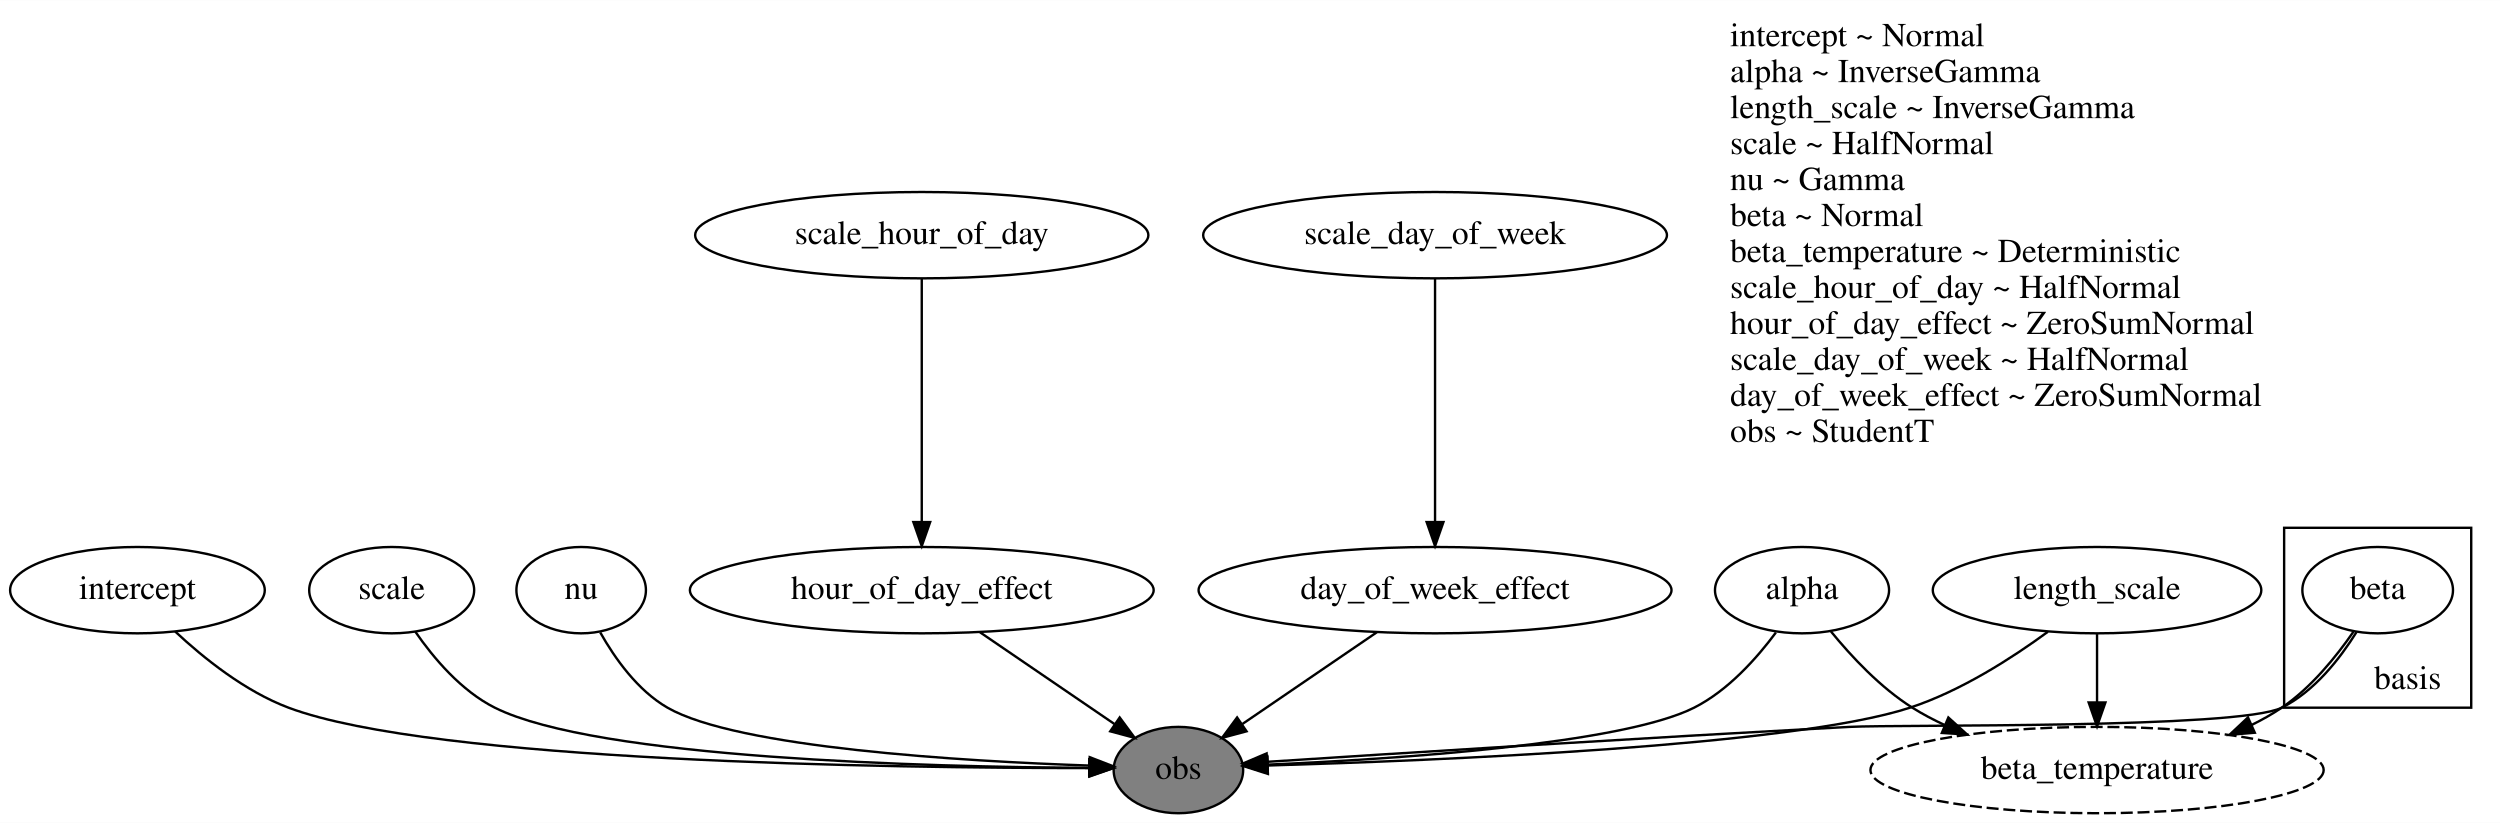
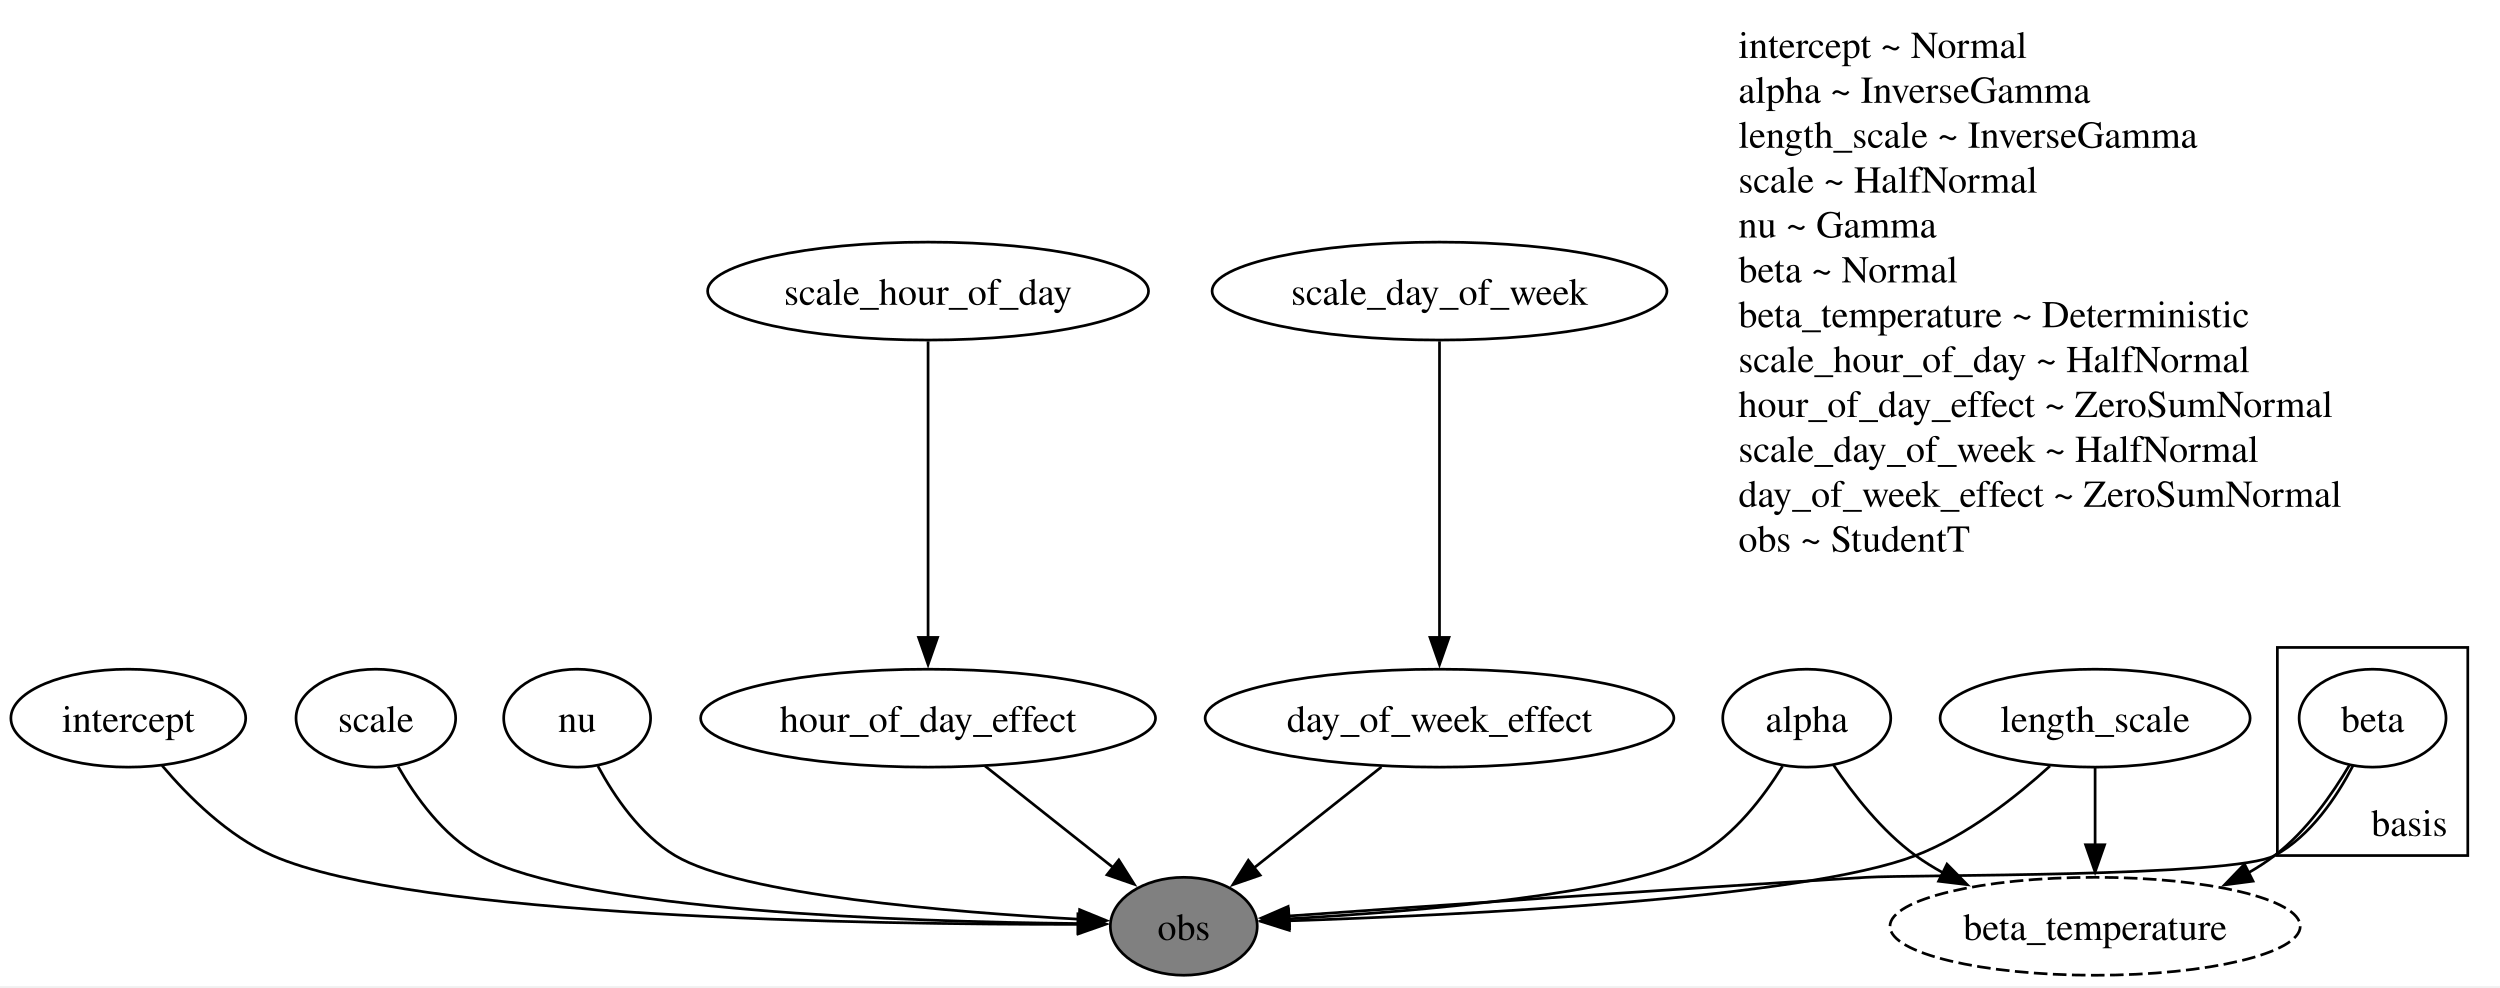
- <svg xmlns="http://www.w3.org/2000/svg" width="1042pt" height="343pt" viewBox="0.00 0.00 1042.30 343.00">
-   <g id="graph0" class="graph" transform="scale(1 1) rotate(0) translate(4 339)">
-     <polygon fill="white" stroke="transparent" points="-4,4 -4,-339 1038.3,-339 1038.3,4 -4,4" />
+ <svg xmlns="http://www.w3.org/2000/svg" width="919pt" height="363pt" viewBox="0.00 0.00 919.00 363.00">
+   <g id="graph0" class="graph" transform="scale(1 1) rotate(0) translate(4 358.5)">
+     <polygon fill="white" stroke="none" points="-4,4 -4,-358.5 915.16,-358.5 915.16,4 -4,4" />
    <g id="clust1" class="cluster">
-       <polygon fill="none" stroke="black" points="948.3,-44 948.3,-119 1026.3,-119 1026.3,-44 948.3,-44" />
-       <text text-anchor="middle" x="999.8" y="-51.8" font-family="Times,serif" font-size="14.00">basis</text>
+       <polygon fill="none" stroke="black" points="833.16,-44 833.16,-120.5 903.16,-120.5 903.16,-44 833.16,-44" />
+       <text xml:space="preserve" text-anchor="middle" x="881.66" y="-51.2" font-family="Times,serif" font-size="14.00">basis</text>
    </g>
    <g id="node1" class="node">
-       <ellipse fill="white" stroke="black" cx="53.3" cy="-93" rx="53.09" ry="18" />
-       <text text-anchor="middle" x="53.3" y="-89.3" font-family="Times,serif" font-size="14.00">intercept</text>
+       <ellipse fill="white" stroke="black" cx="43.16" cy="-94.5" rx="43.16" ry="18" />
+       <text xml:space="preserve" text-anchor="middle" x="43.16" y="-89.45" font-family="Times,serif" font-size="14.00">intercept</text>
    </g>
    <g id="node11" class="node">
-       <ellipse fill="grey" stroke="black" cx="487.3" cy="-18" rx="27" ry="18" />
-       <text text-anchor="middle" x="487.3" y="-14.3" font-family="Times,serif" font-size="14.00">obs</text>
+       <ellipse fill="grey" stroke="black" cx="431.16" cy="-18" rx="27" ry="18" />
+       <text xml:space="preserve" text-anchor="middle" x="431.16" y="-12.95" font-family="Times,serif" font-size="14.00">obs</text>
    </g>
    <g id="edge6" class="edge">
-       <path fill="none" stroke="black" d="M69.02,-75.77C80.88,-64.68 98.14,-50.82 116.3,-44 176.59,-21.36 368.29,-18.83 449.92,-18.81" />
-       <polygon fill="black" stroke="black" points="450.22,-22.31 460.22,-18.82 450.23,-15.31 450.22,-22.31" />
+       <path fill="none" stroke="black" d="M55.59,-77.06C65.27,-65.62 79.79,-51.17 96.16,-44 148.33,-21.15 315.87,-18.61 392.39,-18.7" />
+       <polygon fill="black" stroke="black" points="392.34,-22.2 402.35,-18.72 392.36,-15.2 392.34,-22.2" />
    </g>
    <g id="node2" class="node">
-       <ellipse fill="white" stroke="black" cx="747.3" cy="-93" rx="36.29" ry="18" />
-       <text text-anchor="middle" x="747.3" y="-89.3" font-family="Times,serif" font-size="14.00">alpha</text>
+       <ellipse fill="white" stroke="black" cx="660.16" cy="-94.5" rx="30.88" ry="18" />
+       <text xml:space="preserve" text-anchor="middle" x="660.16" y="-89.45" font-family="Times,serif" font-size="14.00">alpha</text>
    </g>
    <g id="node6" class="node">
-       <ellipse fill="white" stroke="black" stroke-dasharray="5,2" cx="870.3" cy="-18" rx="94.48" ry="18" />
-       <text text-anchor="middle" x="870.3" y="-14.3" font-family="Times,serif" font-size="14.00">beta_temperature</text>
+       <ellipse fill="white" stroke="black" stroke-dasharray="5,2" cx="766.16" cy="-18" rx="75.41" ry="18" />
+       <text xml:space="preserve" text-anchor="middle" x="766.16" y="-12.95" font-family="Times,serif" font-size="14.00">beta_temperature</text>
    </g>
    <g id="edge1" class="edge">
-       <path fill="none" stroke="black" d="M759.38,-75.75C767.85,-65.37 780,-52.34 793.3,-44 797.58,-41.31 802.17,-38.89 806.91,-36.71" />
-       <polygon fill="black" stroke="black" points="808.31,-39.92 816.16,-32.8 805.59,-33.47 808.31,-39.92" />
+       <path fill="none" stroke="black" d="M669.95,-77.34C677.15,-66.63 687.81,-52.94 700.16,-44 703.34,-41.7 706.75,-39.59 710.28,-37.65" />
+       <polygon fill="black" stroke="black" points="711.71,-40.85 719.14,-33.3 708.62,-34.57 711.71,-40.85" />
    </g>
    <g id="edge7" class="edge">
-       <path fill="none" stroke="black" d="M736.4,-75.33C728.35,-64.49 716.37,-51.09 702.3,-44 672.01,-28.74 577.58,-22.57 524.49,-20.26" />
-       <polygon fill="black" stroke="black" points="524.59,-16.76 514.46,-19.85 524.3,-23.76 524.59,-16.76" />
+       <path fill="none" stroke="black" d="M651.28,-76.88C644.35,-65.66 633.65,-51.57 620.16,-44 595.15,-29.96 517.38,-23.48 469.75,-20.75" />
+       <polygon fill="black" stroke="black" points="470.03,-17.26 459.85,-20.21 469.65,-24.25 470.03,-17.26" />
    </g>
    <g id="node3" class="node">
-       <ellipse fill="white" stroke="black" cx="870.3" cy="-93" rx="68.49" ry="18" />
-       <text text-anchor="middle" x="870.3" y="-89.3" font-family="Times,serif" font-size="14.00">length_scale</text>
+       <ellipse fill="white" stroke="black" cx="766.16" cy="-94.5" rx="56.98" ry="18" />
+       <text xml:space="preserve" text-anchor="middle" x="766.16" y="-89.45" font-family="Times,serif" font-size="14.00">length_scale</text>
    </g>
    <g id="edge2" class="edge">
-       <path fill="none" stroke="black" d="M870.3,-74.7C870.3,-66.25 870.3,-55.87 870.3,-46.37" />
-       <polygon fill="black" stroke="black" points="873.8,-46.18 870.3,-36.18 866.8,-46.18 873.8,-46.18" />
+       <path fill="none" stroke="black" d="M766.16,-76.22C766.16,-67.82 766.16,-57.49 766.16,-47.93" />
+       <polygon fill="black" stroke="black" points="769.66,-47.96 766.16,-37.96 762.66,-47.96 769.66,-47.96" />
    </g>
    <g id="edge8" class="edge">
-       <path fill="none" stroke="black" d="M849.79,-75.64C834.79,-64.64 813.45,-50.93 792.3,-44 743.55,-28.02 594.83,-21.93 524.67,-19.89" />
-       <polygon fill="black" stroke="black" points="524.6,-16.39 514.51,-19.61 524.41,-23.39 524.6,-16.39" />
+       <path fill="none" stroke="black" d="M749.58,-76.91C737.11,-65.55 719.01,-51.27 700.16,-44 659.07,-28.15 533.49,-22.1 469.51,-20" />
+       <polygon fill="black" stroke="black" points="469.93,-16.51 459.82,-19.7 469.71,-23.51 469.93,-16.51" />
    </g>
    <g id="node4" class="node">
-       <ellipse fill="white" stroke="black" cx="159.3" cy="-93" rx="34.39" ry="18" />
-       <text text-anchor="middle" x="159.3" y="-89.3" font-family="Times,serif" font-size="14.00">scale</text>
+       <ellipse fill="white" stroke="black" cx="134.16" cy="-94.5" rx="29.34" ry="18" />
+       <text xml:space="preserve" text-anchor="middle" x="134.16" y="-89.45" font-family="Times,serif" font-size="14.00">scale</text>
    </g>
    <g id="edge9" class="edge">
-       <path fill="none" stroke="black" d="M169.15,-75.68C176.74,-64.71 188.29,-51.01 202.3,-44 244.78,-22.75 382.87,-19.3 449.99,-18.91" />
-       <polygon fill="black" stroke="black" points="450.14,-22.41 460.13,-18.87 450.12,-15.41 450.14,-22.41" />
+       <path fill="none" stroke="black" d="M142.33,-76.75C148.78,-65.47 158.9,-51.35 172.16,-44 209,-23.58 329.6,-19.64 392.39,-19.01" />
+       <polygon fill="black" stroke="black" points="392.28,-22.51 402.25,-18.94 392.23,-15.51 392.28,-22.51" />
    </g>
    <g id="node5" class="node">
-       <ellipse fill="white" stroke="black" cx="238.3" cy="-93" rx="27" ry="18" />
-       <text text-anchor="middle" x="238.3" y="-89.3" font-family="Times,serif" font-size="14.00">nu</text>
+       <ellipse fill="white" stroke="black" cx="208.16" cy="-94.5" rx="27" ry="18" />
+       <text xml:space="preserve" text-anchor="middle" x="208.16" y="-89.45" font-family="Times,serif" font-size="14.00">nu</text>
    </g>
    <g id="edge10" class="edge">
-       <path fill="none" stroke="black" d="M246.25,-75.38C252.35,-64.56 261.84,-51.17 274.3,-44 303.42,-27.25 397.33,-21.69 450.22,-19.87" />
-       <polygon fill="black" stroke="black" points="450.33,-23.37 460.21,-19.55 450.11,-16.37 450.33,-23.37" />
+       <path fill="none" stroke="black" d="M215.77,-76.91C221.81,-65.71 231.38,-51.62 244.16,-44 268.54,-29.47 345.62,-23.15 392.87,-20.59" />
+       <polygon fill="black" stroke="black" points="392.87,-24.1 402.68,-20.09 392.51,-17.11 392.87,-24.1" />
    </g>
    <g id="node7" class="node">
-       <ellipse fill="white" stroke="black" cx="380.3" cy="-241" rx="94.48" ry="18" />
-       <text text-anchor="middle" x="380.3" y="-237.3" font-family="Times,serif" font-size="14.00">scale_hour_of_day</text>
+       <ellipse fill="white" stroke="black" cx="337.16" cy="-251.5" rx="81.04" ry="18" />
+       <text xml:space="preserve" text-anchor="middle" x="337.16" y="-246.45" font-family="Times,serif" font-size="14.00">scale_hour_of_day</text>
    </g>
    <g id="node8" class="node">
-       <ellipse fill="white" stroke="black" cx="380.3" cy="-93" rx="96.68" ry="18" />
-       <text text-anchor="middle" x="380.3" y="-89.3" font-family="Times,serif" font-size="14.00">hour_of_day_effect</text>
+       <ellipse fill="white" stroke="black" cx="337.16" cy="-94.5" rx="83.6" ry="18" />
+       <text xml:space="preserve" text-anchor="middle" x="337.16" y="-89.45" font-family="Times,serif" font-size="14.00">hour_of_day_effect</text>
    </g>
    <g id="edge4" class="edge">
-       <path fill="none" stroke="black" d="M380.3,-222.97C380.3,-198.04 380.3,-151.37 380.3,-121.54" />
-       <polygon fill="black" stroke="black" points="383.8,-121.38 380.3,-111.38 376.8,-121.38 383.8,-121.38" />
+       <path fill="none" stroke="black" d="M337.16,-233.02C337.16,-206.48 337.16,-155.76 337.16,-123.88" />
+       <polygon fill="black" stroke="black" points="340.66,-124.19 337.16,-114.19 333.66,-124.19 340.66,-124.19" />
    </g>
    <g id="edge12" class="edge">
-       <path fill="none" stroke="black" d="M404.58,-75.44C421.27,-64.04 443.45,-48.92 460.63,-37.19" />
-       <polygon fill="black" stroke="black" points="462.82,-39.93 469.11,-31.41 458.88,-34.15 462.82,-39.93" />
+       <path fill="none" stroke="black" d="M358.02,-76.97C372,-65.89 390.49,-51.23 405.39,-39.43" />
+       <polygon fill="black" stroke="black" points="407.28,-42.4 412.94,-33.44 402.93,-36.91 407.28,-42.4" />
    </g>
    <g id="node9" class="node">
-       <ellipse fill="white" stroke="black" cx="594.3" cy="-241" rx="96.68" ry="18" />
-       <text text-anchor="middle" x="594.3" y="-237.3" font-family="Times,serif" font-size="14.00">scale_day_of_week</text>
+       <ellipse fill="white" stroke="black" cx="525.16" cy="-251.5" rx="83.6" ry="18" />
+       <text xml:space="preserve" text-anchor="middle" x="525.16" y="-246.45" font-family="Times,serif" font-size="14.00">scale_day_of_week</text>
    </g>
    <g id="node10" class="node">
-       <ellipse fill="white" stroke="black" cx="594.3" cy="-93" rx="98.58" ry="18" />
-       <text text-anchor="middle" x="594.3" y="-89.3" font-family="Times,serif" font-size="14.00">day_of_week_effect</text>
+       <ellipse fill="white" stroke="black" cx="525.16" cy="-94.5" rx="86.15" ry="18" />
+       <text xml:space="preserve" text-anchor="middle" x="525.16" y="-89.45" font-family="Times,serif" font-size="14.00">day_of_week_effect</text>
    </g>
    <g id="edge5" class="edge">
-       <path fill="none" stroke="black" d="M594.3,-222.97C594.3,-198.04 594.3,-151.37 594.3,-121.54" />
-       <polygon fill="black" stroke="black" points="597.8,-121.38 594.3,-111.38 590.8,-121.38 597.8,-121.38" />
+       <path fill="none" stroke="black" d="M525.16,-233.02C525.16,-206.48 525.16,-155.76 525.16,-123.88" />
+       <polygon fill="black" stroke="black" points="528.66,-124.19 525.16,-114.19 521.66,-124.19 528.66,-124.19" />
    </g>
    <g id="edge13" class="edge">
-       <path fill="none" stroke="black" d="M570.02,-75.44C553.32,-64.04 531.14,-48.92 513.96,-37.19" />
-       <polygon fill="black" stroke="black" points="515.71,-34.15 505.48,-31.41 511.77,-39.93 515.71,-34.15" />
+       <path fill="none" stroke="black" d="M503.83,-76.59C489.84,-65.5 471.46,-50.94 456.69,-39.23" />
+       <polygon fill="black" stroke="black" points="459.23,-36.78 449.22,-33.31 454.88,-42.26 459.23,-36.78" />
    </g>
    <g id="node12" class="node">
-       <ellipse fill="white" stroke="black" cx="987.3" cy="-93" rx="31.4" ry="18" />
-       <text text-anchor="middle" x="987.3" y="-89.3" font-family="Times,serif" font-size="14.00">beta</text>
+       <ellipse fill="white" stroke="black" cx="868.16" cy="-94.5" rx="27" ry="18" />
+       <text xml:space="preserve" text-anchor="middle" x="868.16" y="-89.45" font-family="Times,serif" font-size="14.00">beta</text>
    </g>
    <g id="edge3" class="edge">
-       <path fill="none" stroke="black" d="M977.22,-75.7C970.04,-65.3 959.51,-52.27 947.3,-44 943.36,-41.33 939.11,-38.94 934.71,-36.78" />
-       <polygon fill="black" stroke="black" points="936.08,-33.56 925.52,-32.69 933.23,-39.95 936.08,-33.56" />
+       <path fill="none" stroke="black" d="M859.7,-77.32C853.37,-66.59 843.82,-52.9 832.16,-44 829.1,-41.66 825.79,-39.52 822.35,-37.56" />
+       <polygon fill="black" stroke="black" points="824.22,-34.59 813.72,-33.21 821.07,-40.84 824.22,-34.59" />
    </g>
    <g id="edge11" class="edge">
-       <path fill="none" stroke="black" d="M978.48,-75.52C971.59,-64.47 960.9,-50.75 947.3,-44 929.36,-35.11 787.29,-37.05 767.3,-36 680.21,-31.42 577.96,-24.93 524.37,-21.44" />
-       <polygon fill="black" stroke="black" points="524.52,-17.95 514.32,-20.79 524.07,-24.93 524.52,-17.95" />
+       <path fill="none" stroke="black" d="M860.99,-77.08C855.05,-65.65 845.42,-51.2 832.16,-44 817.5,-36.03 698.82,-37.01 682.16,-36 606.85,-31.44 518.88,-25.29 469.63,-21.78" />
+       <polygon fill="black" stroke="black" points="470,-18.3 459.78,-21.07 469.5,-25.28 470,-18.3" />
    </g>
    <g id="node13" class="node">
-       <text text-anchor="start" x="717.3" y="-319.8" font-family="Times,serif" font-size="14.00">intercept ~ Normal</text>
-       <text text-anchor="start" x="717.3" y="-304.8" font-family="Times,serif" font-size="14.00">alpha ~ InverseGamma</text>
-       <text text-anchor="start" x="717.3" y="-289.8" font-family="Times,serif" font-size="14.00">length_scale ~ InverseGamma</text>
-       <text text-anchor="start" x="717.3" y="-274.8" font-family="Times,serif" font-size="14.00">scale ~ HalfNormal</text>
-       <text text-anchor="start" x="717.3" y="-259.8" font-family="Times,serif" font-size="14.00">nu ~ Gamma</text>
-       <text text-anchor="start" x="717.3" y="-244.8" font-family="Times,serif" font-size="14.00">beta ~ Normal</text>
-       <text text-anchor="start" x="717.3" y="-229.8" font-family="Times,serif" font-size="14.00">beta_temperature ~ Deterministic</text>
-       <text text-anchor="start" x="717.3" y="-214.8" font-family="Times,serif" font-size="14.00">scale_hour_of_day ~ HalfNormal</text>
-       <text text-anchor="start" x="717.3" y="-199.8" font-family="Times,serif" font-size="14.00">hour_of_day_effect ~ ZeroSumNormal</text>
-       <text text-anchor="start" x="717.3" y="-184.8" font-family="Times,serif" font-size="14.00">scale_day_of_week ~ HalfNormal</text>
-       <text text-anchor="start" x="717.3" y="-169.8" font-family="Times,serif" font-size="14.00">day_of_week_effect ~ ZeroSumNormal</text>
-       <text text-anchor="start" x="717.3" y="-154.8" font-family="Times,serif" font-size="14.00">obs ~ StudentT</text>
+       <text xml:space="preserve" text-anchor="start" x="635.04" y="-337.2" font-family="Times,serif" font-size="14.00">intercept ~ Normal</text>
+       <text xml:space="preserve" text-anchor="start" x="635.04" y="-320.7" font-family="Times,serif" font-size="14.00">alpha ~ InverseGamma</text>
+       <text xml:space="preserve" text-anchor="start" x="635.04" y="-304.2" font-family="Times,serif" font-size="14.00">length_scale ~ InverseGamma</text>
+       <text xml:space="preserve" text-anchor="start" x="635.04" y="-287.7" font-family="Times,serif" font-size="14.00">scale ~ HalfNormal</text>
+       <text xml:space="preserve" text-anchor="start" x="635.04" y="-271.2" font-family="Times,serif" font-size="14.00">nu ~ Gamma</text>
+       <text xml:space="preserve" text-anchor="start" x="635.04" y="-254.7" font-family="Times,serif" font-size="14.00">beta ~ Normal</text>
+       <text xml:space="preserve" text-anchor="start" x="635.04" y="-238.2" font-family="Times,serif" font-size="14.00">beta_temperature ~ Deterministic</text>
+       <text xml:space="preserve" text-anchor="start" x="635.04" y="-221.7" font-family="Times,serif" font-size="14.00">scale_hour_of_day ~ HalfNormal</text>
+       <text xml:space="preserve" text-anchor="start" x="635.04" y="-205.2" font-family="Times,serif" font-size="14.00">hour_of_day_effect ~ ZeroSumNormal</text>
+       <text xml:space="preserve" text-anchor="start" x="635.04" y="-188.7" font-family="Times,serif" font-size="14.00">scale_day_of_week ~ HalfNormal</text>
+       <text xml:space="preserve" text-anchor="start" x="635.04" y="-172.2" font-family="Times,serif" font-size="14.00">day_of_week_effect ~ ZeroSumNormal</text>
+       <text xml:space="preserve" text-anchor="start" x="635.04" y="-155.7" font-family="Times,serif" font-size="14.00">obs ~ StudentT</text>
    </g>
  </g>
</svg>
